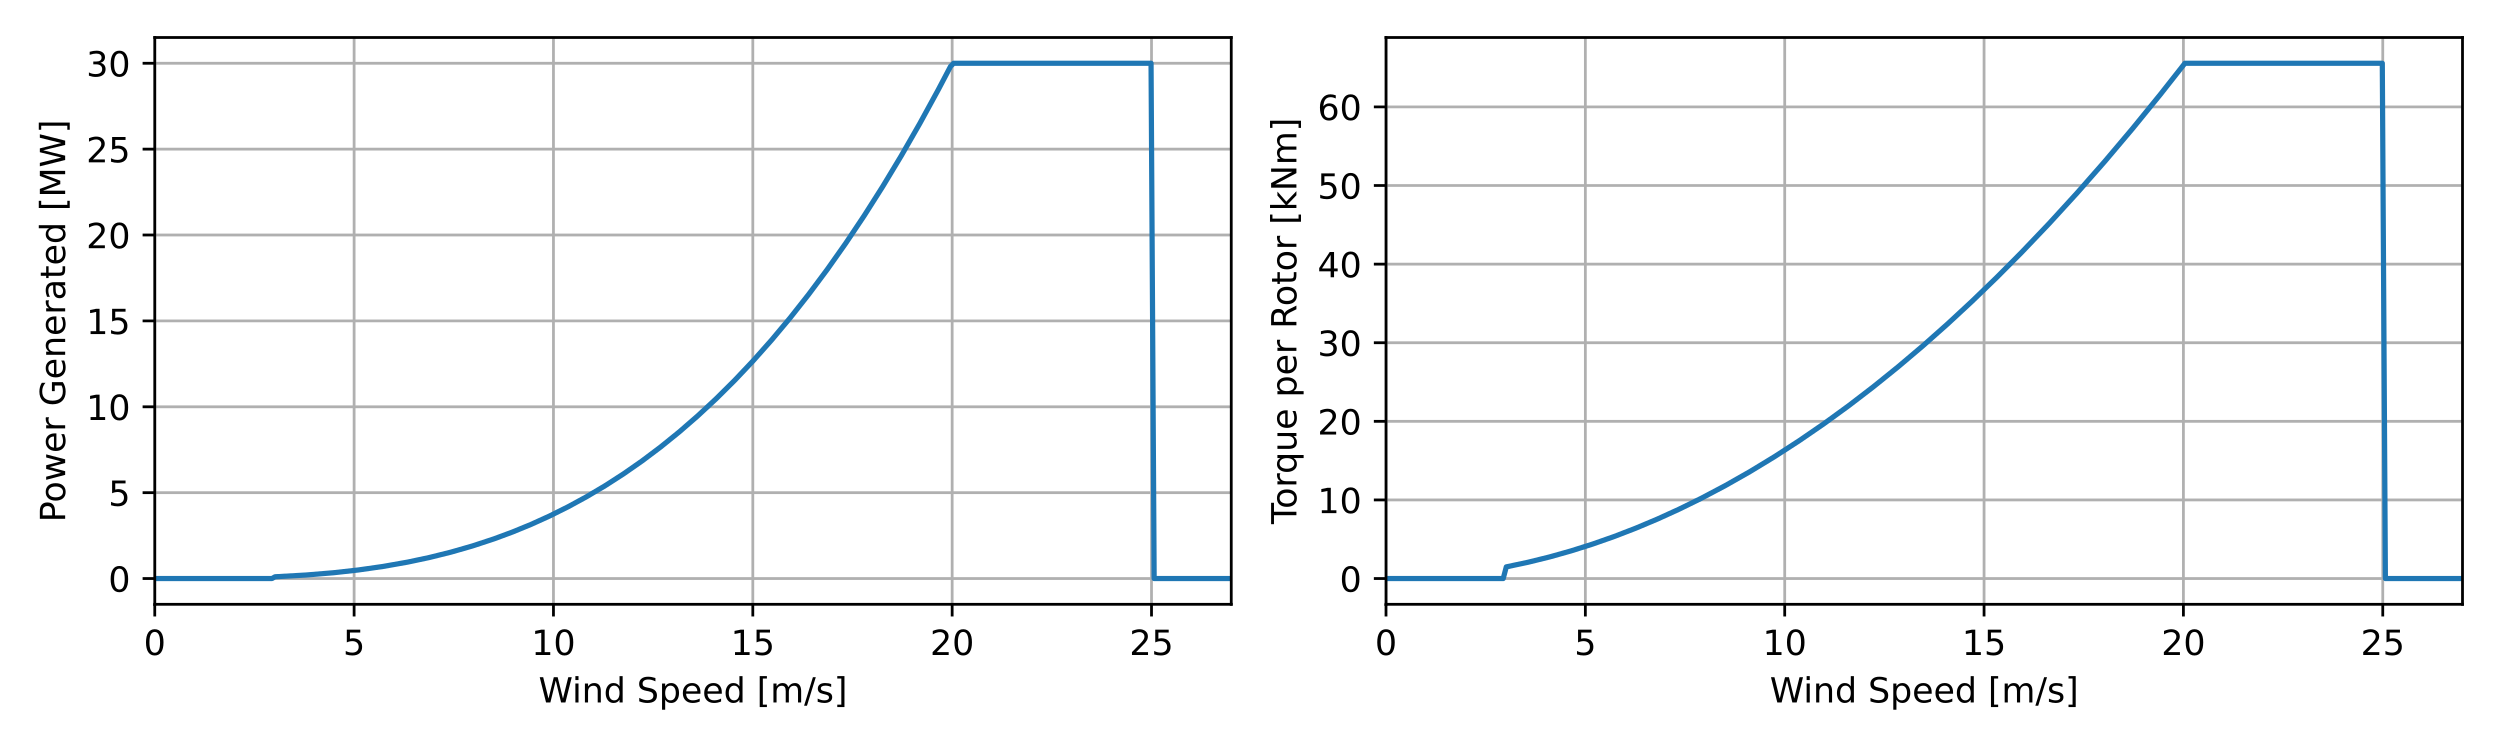
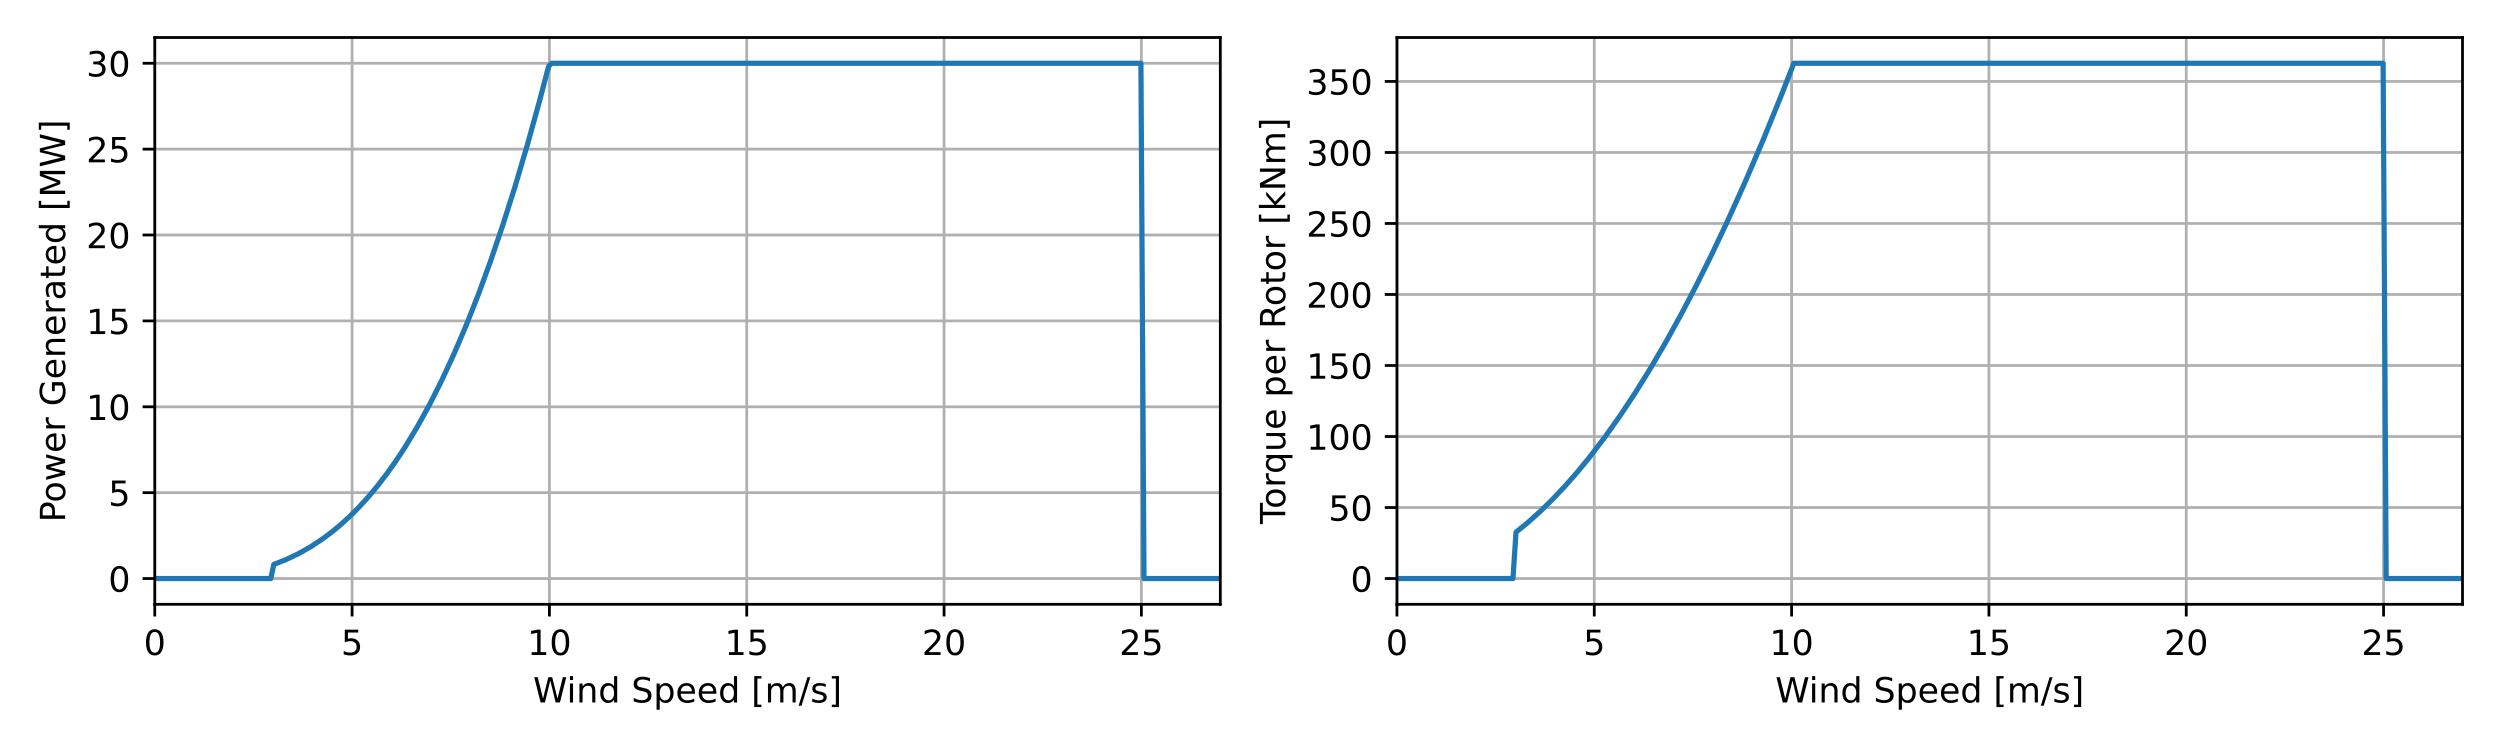
<svg xmlns="http://www.w3.org/2000/svg" xmlns:xlink="http://www.w3.org/1999/xlink" width="720pt" height="216pt" viewBox="0 0 720 216" version="1.1">
  <defs>
    <style type="text/css">*{stroke-linejoin: round; stroke-linecap: butt}</style>
  </defs>
  <g id="figure_1">
    <g id="patch_1">
      <path d="M 0 216  L 720 216  L 720 0  L 0 0  z " style="fill: #ffffff" />
    </g>
    <g id="axes_1">
      <g id="patch_2">
-         <path d="M 44.57 174.04  L 354.6 174.04  L 354.6 10.8  L 44.57 10.8  z " style="fill: #ffffff" />
+         <path d="M 44.57 174.04  L 351.45 174.04  L 351.45 10.8  L 44.57 10.8  z " style="fill: #ffffff" />
      </g>
      <g id="matplotlib.axis_1">
        <g id="xtick_1">
          <g id="line2d_1">
-             <path d="M 44.57 174.04  L 44.57 10.8  " clip-path="url(#p5d4f637025)" style="fill: none; stroke: #b0b0b0; stroke-width: 0.8; stroke-linecap: square" />
+             <path d="M 44.57 174.04  L 44.57 10.8  " clip-path="url(#p7e9d4a5ec0)" style="fill: none; stroke: #b0b0b0; stroke-width: 0.8; stroke-linecap: square" />
          </g>
          <g id="line2d_2">
            <defs>
-               <path id="m59c75c2ded" d="M 0 0  L 0 3.5  " style="stroke: #000000; stroke-width: 0.8" />
+               <path id="mde68c620f8" d="M 0 0  L 0 3.5  " style="stroke: #000000; stroke-width: 0.8" />
            </defs>
            <g>
-               <use xlink:href="#m59c75c2ded" x="44.57" y="174.04" style="stroke: #000000; stroke-width: 0.8" />
+               <use xlink:href="#mde68c620f8" x="44.57" y="174.04" style="stroke: #000000; stroke-width: 0.8" />
            </g>
          </g>
          <g id="text_1">
            <g transform="translate(41.38875 188.6384) scale(0.1 -0.1)">
              <defs>
                <path id="DejaVuSans-30" d="M 2034 4250  Q 1547 4250 1301 3770  Q 1056 3291 1056 2328  Q 1056 1369 1301 889  Q 1547 409 2034 409  Q 2525 409 2770 889  Q 3016 1369 3016 2328  Q 3016 3291 2770 3770  Q 2525 4250 2034 4250  z M 2034 4750  Q 2819 4750 3233 4129  Q 3647 3509 3647 2328  Q 3647 1150 3233 529  Q 2819 -91 2034 -91  Q 1250 -91 836 529  Q 422 1150 422 2328  Q 422 3509 836 4129  Q 1250 4750 2034 4750  z " transform="scale(0.015625)" />
              </defs>
              <use xlink:href="#DejaVuSans-30" />
            </g>
          </g>
        </g>
        <g id="xtick_2">
          <g id="line2d_3">
-             <path d="M 101.983 174.04  L 101.983 10.8  " clip-path="url(#p5d4f637025)" style="fill: none; stroke: #b0b0b0; stroke-width: 0.8; stroke-linecap: square" />
+             <path d="M 101.4 174.04  L 101.4 10.8  " clip-path="url(#p7e9d4a5ec0)" style="fill: none; stroke: #b0b0b0; stroke-width: 0.8; stroke-linecap: square" />
          </g>
          <g id="line2d_4">
            <g>
-               <use xlink:href="#m59c75c2ded" x="101.983" y="174.04" style="stroke: #000000; stroke-width: 0.8" />
+               <use xlink:href="#mde68c620f8" x="101.4" y="174.04" style="stroke: #000000; stroke-width: 0.8" />
            </g>
          </g>
          <g id="text_2">
-             <g transform="translate(98.80171 188.6384) scale(0.1 -0.1)">
+             <g transform="translate(98.21838 188.6384) scale(0.1 -0.1)">
              <defs>
                <path id="DejaVuSans-35" d="M 691 4666  L 3169 4666  L 3169 4134  L 1269 4134  L 1269 2991  Q 1406 3038 1543 3061  Q 1681 3084 1819 3084  Q 2600 3084 3056 2656  Q 3513 2228 3513 1497  Q 3513 744 3044 326  Q 2575 -91 1722 -91  Q 1428 -91 1123 -41  Q 819 9 494 109  L 494 744  Q 775 591 1075 516  Q 1375 441 1709 441  Q 2250 441 2565 725  Q 2881 1009 2881 1497  Q 2881 1984 2565 2268  Q 2250 2553 1709 2553  Q 1456 2553 1204 2497  Q 953 2441 691 2322  L 691 4666  z " transform="scale(0.015625)" />
              </defs>
              <use xlink:href="#DejaVuSans-35" />
            </g>
          </g>
        </g>
        <g id="xtick_3">
          <g id="line2d_5">
-             <path d="M 159.396 174.04  L 159.396 10.8  " clip-path="url(#p5d4f637025)" style="fill: none; stroke: #b0b0b0; stroke-width: 0.8; stroke-linecap: square" />
+             <path d="M 158.229 174.04  L 158.229 10.8  " clip-path="url(#p7e9d4a5ec0)" style="fill: none; stroke: #b0b0b0; stroke-width: 0.8; stroke-linecap: square" />
          </g>
          <g id="line2d_6">
            <g>
-               <use xlink:href="#m59c75c2ded" x="159.396" y="174.04" style="stroke: #000000; stroke-width: 0.8" />
+               <use xlink:href="#mde68c620f8" x="158.229" y="174.04" style="stroke: #000000; stroke-width: 0.8" />
            </g>
          </g>
          <g id="text_3">
-             <g transform="translate(153.0334 188.6384) scale(0.1 -0.1)">
+             <g transform="translate(151.8668 188.6384) scale(0.1 -0.1)">
              <defs>
                <path id="DejaVuSans-31" d="M 794 531  L 1825 531  L 1825 4091  L 703 3866  L 703 4441  L 1819 4666  L 2450 4666  L 2450 531  L 3481 531  L 3481 0  L 794 0  L 794 531  z " transform="scale(0.015625)" />
              </defs>
              <use xlink:href="#DejaVuSans-31" />
              <use xlink:href="#DejaVuSans-30" x="63.623" />
            </g>
          </g>
        </g>
        <g id="xtick_4">
          <g id="line2d_7">
-             <path d="M 216.809 174.04  L 216.809 10.8  " clip-path="url(#p5d4f637025)" style="fill: none; stroke: #b0b0b0; stroke-width: 0.8; stroke-linecap: square" />
+             <path d="M 215.059 174.04  L 215.059 10.8  " clip-path="url(#p7e9d4a5ec0)" style="fill: none; stroke: #b0b0b0; stroke-width: 0.8; stroke-linecap: square" />
          </g>
          <g id="line2d_8">
            <g>
-               <use xlink:href="#m59c75c2ded" x="216.809" y="174.04" style="stroke: #000000; stroke-width: 0.8" />
+               <use xlink:href="#mde68c620f8" x="215.059" y="174.04" style="stroke: #000000; stroke-width: 0.8" />
            </g>
          </g>
          <g id="text_4">
-             <g transform="translate(210.4464 188.6384) scale(0.1 -0.1)">
+             <g transform="translate(208.6964 188.6384) scale(0.1 -0.1)">
              <use xlink:href="#DejaVuSans-31" />
              <use xlink:href="#DejaVuSans-35" x="63.623" />
            </g>
          </g>
        </g>
        <g id="xtick_5">
          <g id="line2d_9">
-             <path d="M 274.222 174.04  L 274.222 10.8  " clip-path="url(#p5d4f637025)" style="fill: none; stroke: #b0b0b0; stroke-width: 0.8; stroke-linecap: square" />
+             <path d="M 271.889 174.04  L 271.889 10.8  " clip-path="url(#p7e9d4a5ec0)" style="fill: none; stroke: #b0b0b0; stroke-width: 0.8; stroke-linecap: square" />
          </g>
          <g id="line2d_10">
            <g>
-               <use xlink:href="#m59c75c2ded" x="274.222" y="174.04" style="stroke: #000000; stroke-width: 0.8" />
+               <use xlink:href="#mde68c620f8" x="271.889" y="174.04" style="stroke: #000000; stroke-width: 0.8" />
            </g>
          </g>
          <g id="text_5">
-             <g transform="translate(267.8594 188.6384) scale(0.1 -0.1)">
+             <g transform="translate(265.526 188.6384) scale(0.1 -0.1)">
              <defs>
                <path id="DejaVuSans-32" d="M 1228 531  L 3431 531  L 3431 0  L 469 0  L 469 531  Q 828 903 1448 1529  Q 2069 2156 2228 2338  Q 2531 2678 2651 2914  Q 2772 3150 2772 3378  Q 2772 3750 2511 3984  Q 2250 4219 1831 4219  Q 1534 4219 1204 4116  Q 875 4013 500 3803  L 500 4441  Q 881 4594 1212 4672  Q 1544 4750 1819 4750  Q 2544 4750 2975 4387  Q 3406 4025 3406 3419  Q 3406 3131 3298 2873  Q 3191 2616 2906 2266  Q 2828 2175 2409 1742  Q 1991 1309 1228 531  z " transform="scale(0.015625)" />
              </defs>
              <use xlink:href="#DejaVuSans-32" />
              <use xlink:href="#DejaVuSans-30" x="63.623" />
            </g>
          </g>
        </g>
        <g id="xtick_6">
          <g id="line2d_11">
-             <path d="M 331.635 174.04  L 331.635 10.8  " clip-path="url(#p5d4f637025)" style="fill: none; stroke: #b0b0b0; stroke-width: 0.8; stroke-linecap: square" />
+             <path d="M 328.718 174.04  L 328.718 10.8  " clip-path="url(#p7e9d4a5ec0)" style="fill: none; stroke: #b0b0b0; stroke-width: 0.8; stroke-linecap: square" />
          </g>
          <g id="line2d_12">
            <g>
-               <use xlink:href="#m59c75c2ded" x="331.635" y="174.04" style="stroke: #000000; stroke-width: 0.8" />
+               <use xlink:href="#mde68c620f8" x="328.718" y="174.04" style="stroke: #000000; stroke-width: 0.8" />
            </g>
          </g>
          <g id="text_6">
-             <g transform="translate(325.2723 188.6384) scale(0.1 -0.1)">
+             <g transform="translate(322.3556 188.6384) scale(0.1 -0.1)">
              <use xlink:href="#DejaVuSans-32" />
              <use xlink:href="#DejaVuSans-35" x="63.623" />
            </g>
          </g>
        </g>
        <g id="text_7">
-           <g transform="translate(155.1069 202.3166) scale(0.1 -0.1)">
+           <g transform="translate(153.5319 202.3166) scale(0.1 -0.1)">
            <defs>
              <path id="DejaVuSans-57" d="M 213 4666  L 850 4666  L 1831 722  L 2809 4666  L 3519 4666  L 4500 722  L 5478 4666  L 6119 4666  L 4947 0  L 4153 0  L 3169 4050  L 2175 0  L 1381 0  L 213 4666  z " transform="scale(0.015625)" />
              <path id="DejaVuSans-69" d="M 603 3500  L 1178 3500  L 1178 0  L 603 0  L 603 3500  z M 603 4863  L 1178 4863  L 1178 4134  L 603 4134  L 603 4863  z " transform="scale(0.015625)" />
              <path id="DejaVuSans-6e" d="M 3513 2113  L 3513 0  L 2938 0  L 2938 2094  Q 2938 2591 2744 2837  Q 2550 3084 2163 3084  Q 1697 3084 1428 2787  Q 1159 2491 1159 1978  L 1159 0  L 581 0  L 581 3500  L 1159 3500  L 1159 2956  Q 1366 3272 1645 3428  Q 1925 3584 2291 3584  Q 2894 3584 3203 3211  Q 3513 2838 3513 2113  z " transform="scale(0.015625)" />
              <path id="DejaVuSans-64" d="M 2906 2969  L 2906 4863  L 3481 4863  L 3481 0  L 2906 0  L 2906 525  Q 2725 213 2448 61  Q 2172 -91 1784 -91  Q 1150 -91 751 415  Q 353 922 353 1747  Q 353 2572 751 3078  Q 1150 3584 1784 3584  Q 2172 3584 2448 3432  Q 2725 3281 2906 2969  z M 947 1747  Q 947 1113 1208 752  Q 1469 391 1925 391  Q 2381 391 2643 752  Q 2906 1113 2906 1747  Q 2906 2381 2643 2742  Q 2381 3103 1925 3103  Q 1469 3103 1208 2742  Q 947 2381 947 1747  z " transform="scale(0.015625)" />
              <path id="DejaVuSans-20" transform="scale(0.015625)" />
              <path id="DejaVuSans-53" d="M 3425 4513  L 3425 3897  Q 3066 4069 2747 4153  Q 2428 4238 2131 4238  Q 1616 4238 1336 4038  Q 1056 3838 1056 3469  Q 1056 3159 1242 3001  Q 1428 2844 1947 2747  L 2328 2669  Q 3034 2534 3370 2195  Q 3706 1856 3706 1288  Q 3706 609 3251 259  Q 2797 -91 1919 -91  Q 1588 -91 1214 -16  Q 841 59 441 206  L 441 856  Q 825 641 1194 531  Q 1563 422 1919 422  Q 2459 422 2753 634  Q 3047 847 3047 1241  Q 3047 1584 2836 1778  Q 2625 1972 2144 2069  L 1759 2144  Q 1053 2284 737 2584  Q 422 2884 422 3419  Q 422 4038 858 4394  Q 1294 4750 2059 4750  Q 2388 4750 2728 4690  Q 3069 4631 3425 4513  z " transform="scale(0.015625)" />
              <path id="DejaVuSans-70" d="M 1159 525  L 1159 -1331  L 581 -1331  L 581 3500  L 1159 3500  L 1159 2969  Q 1341 3281 1617 3432  Q 1894 3584 2278 3584  Q 2916 3584 3314 3078  Q 3713 2572 3713 1747  Q 3713 922 3314 415  Q 2916 -91 2278 -91  Q 1894 -91 1617 61  Q 1341 213 1159 525  z M 3116 1747  Q 3116 2381 2855 2742  Q 2594 3103 2138 3103  Q 1681 3103 1420 2742  Q 1159 2381 1159 1747  Q 1159 1113 1420 752  Q 1681 391 2138 391  Q 2594 391 2855 752  Q 3116 1113 3116 1747  z " transform="scale(0.015625)" />
              <path id="DejaVuSans-65" d="M 3597 1894  L 3597 1613  L 953 1613  Q 991 1019 1311 708  Q 1631 397 2203 397  Q 2534 397 2845 478  Q 3156 559 3463 722  L 3463 178  Q 3153 47 2828 -22  Q 2503 -91 2169 -91  Q 1331 -91 842 396  Q 353 884 353 1716  Q 353 2575 817 3079  Q 1281 3584 2069 3584  Q 2775 3584 3186 3129  Q 3597 2675 3597 1894  z M 3022 2063  Q 3016 2534 2758 2815  Q 2500 3097 2075 3097  Q 1594 3097 1305 2825  Q 1016 2553 972 2059  L 3022 2063  z " transform="scale(0.015625)" />
              <path id="DejaVuSans-5b" d="M 550 4863  L 1875 4863  L 1875 4416  L 1125 4416  L 1125 -397  L 1875 -397  L 1875 -844  L 550 -844  L 550 4863  z " transform="scale(0.015625)" />
              <path id="DejaVuSans-6d" d="M 3328 2828  Q 3544 3216 3844 3400  Q 4144 3584 4550 3584  Q 5097 3584 5394 3201  Q 5691 2819 5691 2113  L 5691 0  L 5113 0  L 5113 2094  Q 5113 2597 4934 2840  Q 4756 3084 4391 3084  Q 3944 3084 3684 2787  Q 3425 2491 3425 1978  L 3425 0  L 2847 0  L 2847 2094  Q 2847 2600 2669 2842  Q 2491 3084 2119 3084  Q 1678 3084 1418 2786  Q 1159 2488 1159 1978  L 1159 0  L 581 0  L 581 3500  L 1159 3500  L 1159 2956  Q 1356 3278 1631 3431  Q 1906 3584 2284 3584  Q 2666 3584 2933 3390  Q 3200 3197 3328 2828  z " transform="scale(0.015625)" />
              <path id="DejaVuSans-2f" d="M 1625 4666  L 2156 4666  L 531 -594  L 0 -594  L 1625 4666  z " transform="scale(0.015625)" />
              <path id="DejaVuSans-73" d="M 2834 3397  L 2834 2853  Q 2591 2978 2328 3040  Q 2066 3103 1784 3103  Q 1356 3103 1142 2972  Q 928 2841 928 2578  Q 928 2378 1081 2264  Q 1234 2150 1697 2047  L 1894 2003  Q 2506 1872 2764 1633  Q 3022 1394 3022 966  Q 3022 478 2636 193  Q 2250 -91 1575 -91  Q 1294 -91 989 -36  Q 684 19 347 128  L 347 722  Q 666 556 975 473  Q 1284 391 1588 391  Q 1994 391 2212 530  Q 2431 669 2431 922  Q 2431 1156 2273 1281  Q 2116 1406 1581 1522  L 1381 1569  Q 847 1681 609 1914  Q 372 2147 372 2553  Q 372 3047 722 3315  Q 1072 3584 1716 3584  Q 2034 3584 2315 3537  Q 2597 3491 2834 3397  z " transform="scale(0.015625)" />
              <path id="DejaVuSans-5d" d="M 1947 4863  L 1947 -844  L 622 -844  L 622 -397  L 1369 -397  L 1369 4416  L 622 4416  L 622 4863  L 1947 4863  z " transform="scale(0.015625)" />
            </defs>
            <use xlink:href="#DejaVuSans-57" />
            <use xlink:href="#DejaVuSans-69" x="96.627" />
            <use xlink:href="#DejaVuSans-6e" x="124.41" />
            <use xlink:href="#DejaVuSans-64" x="187.789" />
            <use xlink:href="#DejaVuSans-20" x="251.266" />
            <use xlink:href="#DejaVuSans-53" x="283.053" />
            <use xlink:href="#DejaVuSans-70" x="346.529" />
            <use xlink:href="#DejaVuSans-65" x="410.006" />
            <use xlink:href="#DejaVuSans-65" x="471.529" />
            <use xlink:href="#DejaVuSans-64" x="533.053" />
            <use xlink:href="#DejaVuSans-20" x="596.529" />
            <use xlink:href="#DejaVuSans-5b" x="628.316" />
            <use xlink:href="#DejaVuSans-6d" x="667.33" />
            <use xlink:href="#DejaVuSans-2f" x="764.742" />
            <use xlink:href="#DejaVuSans-73" x="798.434" />
            <use xlink:href="#DejaVuSans-5d" x="850.533" />
          </g>
        </g>
      </g>
      <g id="matplotlib.axis_2">
        <g id="ytick_1">
          <g id="line2d_13">
-             <path d="M 44.57 166.62  L 354.6 166.62  " clip-path="url(#p5d4f637025)" style="fill: none; stroke: #b0b0b0; stroke-width: 0.8; stroke-linecap: square" />
+             <path d="M 44.57 166.62  L 351.45 166.62  " clip-path="url(#p7e9d4a5ec0)" style="fill: none; stroke: #b0b0b0; stroke-width: 0.8; stroke-linecap: square" />
          </g>
          <g id="line2d_14">
            <defs>
-               <path id="mf62d786da2" d="M 0 0  L -3.5 0  " style="stroke: #000000; stroke-width: 0.8" />
+               <path id="mf12a894c81" d="M 0 0  L -3.5 0  " style="stroke: #000000; stroke-width: 0.8" />
            </defs>
            <g>
-               <use xlink:href="#mf62d786da2" x="44.57" y="166.62" style="stroke: #000000; stroke-width: 0.8" />
+               <use xlink:href="#mf12a894c81" x="44.57" y="166.62" style="stroke: #000000; stroke-width: 0.8" />
            </g>
          </g>
          <g id="text_8">
            <g transform="translate(31.2075 170.4192) scale(0.1 -0.1)">
              <use xlink:href="#DejaVuSans-30" />
            </g>
          </g>
        </g>
        <g id="ytick_2">
          <g id="line2d_15">
-             <path d="M 44.57 141.887  L 354.6 141.887  " clip-path="url(#p5d4f637025)" style="fill: none; stroke: #b0b0b0; stroke-width: 0.8; stroke-linecap: square" />
+             <path d="M 44.57 141.887  L 351.45 141.887  " clip-path="url(#p7e9d4a5ec0)" style="fill: none; stroke: #b0b0b0; stroke-width: 0.8; stroke-linecap: square" />
          </g>
          <g id="line2d_16">
            <g>
-               <use xlink:href="#mf62d786da2" x="44.57" y="141.887" style="stroke: #000000; stroke-width: 0.8" />
+               <use xlink:href="#mf12a894c81" x="44.57" y="141.887" style="stroke: #000000; stroke-width: 0.8" />
            </g>
          </g>
          <g id="text_9">
            <g transform="translate(31.2075 145.6859) scale(0.1 -0.1)">
              <use xlink:href="#DejaVuSans-35" />
            </g>
          </g>
        </g>
        <g id="ytick_3">
          <g id="line2d_17">
-             <path d="M 44.57 117.153  L 354.6 117.153  " clip-path="url(#p5d4f637025)" style="fill: none; stroke: #b0b0b0; stroke-width: 0.8; stroke-linecap: square" />
+             <path d="M 44.57 117.153  L 351.45 117.153  " clip-path="url(#p7e9d4a5ec0)" style="fill: none; stroke: #b0b0b0; stroke-width: 0.8; stroke-linecap: square" />
          </g>
          <g id="line2d_18">
            <g>
-               <use xlink:href="#mf62d786da2" x="44.57" y="117.153" style="stroke: #000000; stroke-width: 0.8" />
+               <use xlink:href="#mf12a894c81" x="44.57" y="117.153" style="stroke: #000000; stroke-width: 0.8" />
            </g>
          </g>
          <g id="text_10">
            <g transform="translate(24.845 120.9526) scale(0.1 -0.1)">
              <use xlink:href="#DejaVuSans-31" />
              <use xlink:href="#DejaVuSans-30" x="63.623" />
            </g>
          </g>
        </g>
        <g id="ytick_4">
          <g id="line2d_19">
-             <path d="M 44.57 92.42  L 354.6 92.42  " clip-path="url(#p5d4f637025)" style="fill: none; stroke: #b0b0b0; stroke-width: 0.8; stroke-linecap: square" />
+             <path d="M 44.57 92.42  L 351.45 92.42  " clip-path="url(#p7e9d4a5ec0)" style="fill: none; stroke: #b0b0b0; stroke-width: 0.8; stroke-linecap: square" />
          </g>
          <g id="line2d_20">
            <g>
-               <use xlink:href="#mf62d786da2" x="44.57" y="92.42" style="stroke: #000000; stroke-width: 0.8" />
+               <use xlink:href="#mf12a894c81" x="44.57" y="92.42" style="stroke: #000000; stroke-width: 0.8" />
            </g>
          </g>
          <g id="text_11">
            <g transform="translate(24.845 96.21922) scale(0.1 -0.1)">
              <use xlink:href="#DejaVuSans-31" />
              <use xlink:href="#DejaVuSans-35" x="63.623" />
            </g>
          </g>
        </g>
        <g id="ytick_5">
          <g id="line2d_21">
-             <path d="M 44.57 67.687  L 354.6 67.687  " clip-path="url(#p5d4f637025)" style="fill: none; stroke: #b0b0b0; stroke-width: 0.8; stroke-linecap: square" />
+             <path d="M 44.57 67.687  L 351.45 67.687  " clip-path="url(#p7e9d4a5ec0)" style="fill: none; stroke: #b0b0b0; stroke-width: 0.8; stroke-linecap: square" />
          </g>
          <g id="line2d_22">
            <g>
-               <use xlink:href="#mf62d786da2" x="44.57" y="67.687" style="stroke: #000000; stroke-width: 0.8" />
+               <use xlink:href="#mf12a894c81" x="44.57" y="67.687" style="stroke: #000000; stroke-width: 0.8" />
            </g>
          </g>
          <g id="text_12">
            <g transform="translate(24.845 71.48588) scale(0.1 -0.1)">
              <use xlink:href="#DejaVuSans-32" />
              <use xlink:href="#DejaVuSans-30" x="63.623" />
            </g>
          </g>
        </g>
        <g id="ytick_6">
          <g id="line2d_23">
-             <path d="M 44.57 42.953  L 354.6 42.953  " clip-path="url(#p5d4f637025)" style="fill: none; stroke: #b0b0b0; stroke-width: 0.8; stroke-linecap: square" />
+             <path d="M 44.57 42.953  L 351.45 42.953  " clip-path="url(#p7e9d4a5ec0)" style="fill: none; stroke: #b0b0b0; stroke-width: 0.8; stroke-linecap: square" />
          </g>
          <g id="line2d_24">
            <g>
-               <use xlink:href="#mf62d786da2" x="44.57" y="42.953" style="stroke: #000000; stroke-width: 0.8" />
+               <use xlink:href="#mf12a894c81" x="44.57" y="42.953" style="stroke: #000000; stroke-width: 0.8" />
            </g>
          </g>
          <g id="text_13">
            <g transform="translate(24.845 46.75255) scale(0.1 -0.1)">
              <use xlink:href="#DejaVuSans-32" />
              <use xlink:href="#DejaVuSans-35" x="63.623" />
            </g>
          </g>
        </g>
        <g id="ytick_7">
          <g id="line2d_25">
-             <path d="M 44.57 18.22  L 354.6 18.22  " clip-path="url(#p5d4f637025)" style="fill: none; stroke: #b0b0b0; stroke-width: 0.8; stroke-linecap: square" />
+             <path d="M 44.57 18.22  L 351.45 18.22  " clip-path="url(#p7e9d4a5ec0)" style="fill: none; stroke: #b0b0b0; stroke-width: 0.8; stroke-linecap: square" />
          </g>
          <g id="line2d_26">
            <g>
-               <use xlink:href="#mf62d786da2" x="44.57" y="18.22" style="stroke: #000000; stroke-width: 0.8" />
+               <use xlink:href="#mf12a894c81" x="44.57" y="18.22" style="stroke: #000000; stroke-width: 0.8" />
            </g>
          </g>
          <g id="text_14">
            <g transform="translate(24.845 22.01922) scale(0.1 -0.1)">
              <defs>
                <path id="DejaVuSans-33" d="M 2597 2516  Q 3050 2419 3304 2112  Q 3559 1806 3559 1356  Q 3559 666 3084 287  Q 2609 -91 1734 -91  Q 1441 -91 1130 -33  Q 819 25 488 141  L 488 750  Q 750 597 1062 519  Q 1375 441 1716 441  Q 2309 441 2620 675  Q 2931 909 2931 1356  Q 2931 1769 2642 2001  Q 2353 2234 1838 2234  L 1294 2234  L 1294 2753  L 1863 2753  Q 2328 2753 2575 2939  Q 2822 3125 2822 3475  Q 2822 3834 2567 4026  Q 2313 4219 1838 4219  Q 1578 4219 1281 4162  Q 984 4106 628 3988  L 628 4550  Q 988 4650 1302 4700  Q 1616 4750 1894 4750  Q 2613 4750 3031 4423  Q 3450 4097 3450 3541  Q 3450 3153 3228 2886  Q 3006 2619 2597 2516  z " transform="scale(0.015625)" />
              </defs>
              <use xlink:href="#DejaVuSans-33" />
              <use xlink:href="#DejaVuSans-30" x="63.623" />
            </g>
          </g>
        </g>
        <g id="text_15">
          <g transform="translate(18.76531 150.3981) rotate(-90) scale(0.1 -0.1)">
            <defs>
              <path id="DejaVuSans-50" d="M 1259 4147  L 1259 2394  L 2053 2394  Q 2494 2394 2734 2622  Q 2975 2850 2975 3272  Q 2975 3691 2734 3919  Q 2494 4147 2053 4147  L 1259 4147  z M 628 4666  L 2053 4666  Q 2838 4666 3239 4311  Q 3641 3956 3641 3272  Q 3641 2581 3239 2228  Q 2838 1875 2053 1875  L 1259 1875  L 1259 0  L 628 0  L 628 4666  z " transform="scale(0.015625)" />
              <path id="DejaVuSans-6f" d="M 1959 3097  Q 1497 3097 1228 2736  Q 959 2375 959 1747  Q 959 1119 1226 758  Q 1494 397 1959 397  Q 2419 397 2687 759  Q 2956 1122 2956 1747  Q 2956 2369 2687 2733  Q 2419 3097 1959 3097  z M 1959 3584  Q 2709 3584 3137 3096  Q 3566 2609 3566 1747  Q 3566 888 3137 398  Q 2709 -91 1959 -91  Q 1206 -91 779 398  Q 353 888 353 1747  Q 353 2609 779 3096  Q 1206 3584 1959 3584  z " transform="scale(0.015625)" />
              <path id="DejaVuSans-77" d="M 269 3500  L 844 3500  L 1563 769  L 2278 3500  L 2956 3500  L 3675 769  L 4391 3500  L 4966 3500  L 4050 0  L 3372 0  L 2619 2869  L 1863 0  L 1184 0  L 269 3500  z " transform="scale(0.015625)" />
              <path id="DejaVuSans-72" d="M 2631 2963  Q 2534 3019 2420 3045  Q 2306 3072 2169 3072  Q 1681 3072 1420 2755  Q 1159 2438 1159 1844  L 1159 0  L 581 0  L 581 3500  L 1159 3500  L 1159 2956  Q 1341 3275 1631 3429  Q 1922 3584 2338 3584  Q 2397 3584 2469 3576  Q 2541 3569 2628 3553  L 2631 2963  z " transform="scale(0.015625)" />
              <path id="DejaVuSans-47" d="M 3809 666  L 3809 1919  L 2778 1919  L 2778 2438  L 4434 2438  L 4434 434  Q 4069 175 3628 42  Q 3188 -91 2688 -91  Q 1594 -91 976 548  Q 359 1188 359 2328  Q 359 3472 976 4111  Q 1594 4750 2688 4750  Q 3144 4750 3555 4637  Q 3966 4525 4313 4306  L 4313 3634  Q 3963 3931 3569 4081  Q 3175 4231 2741 4231  Q 1884 4231 1454 3753  Q 1025 3275 1025 2328  Q 1025 1384 1454 906  Q 1884 428 2741 428  Q 3075 428 3337 486  Q 3600 544 3809 666  z " transform="scale(0.015625)" />
              <path id="DejaVuSans-61" d="M 2194 1759  Q 1497 1759 1228 1600  Q 959 1441 959 1056  Q 959 750 1161 570  Q 1363 391 1709 391  Q 2188 391 2477 730  Q 2766 1069 2766 1631  L 2766 1759  L 2194 1759  z M 3341 1997  L 3341 0  L 2766 0  L 2766 531  Q 2569 213 2275 61  Q 1981 -91 1556 -91  Q 1019 -91 701 211  Q 384 513 384 1019  Q 384 1609 779 1909  Q 1175 2209 1959 2209  L 2766 2209  L 2766 2266  Q 2766 2663 2505 2880  Q 2244 3097 1772 3097  Q 1472 3097 1187 3025  Q 903 2953 641 2809  L 641 3341  Q 956 3463 1253 3523  Q 1550 3584 1831 3584  Q 2591 3584 2966 3190  Q 3341 2797 3341 1997  z " transform="scale(0.015625)" />
              <path id="DejaVuSans-74" d="M 1172 4494  L 1172 3500  L 2356 3500  L 2356 3053  L 1172 3053  L 1172 1153  Q 1172 725 1289 603  Q 1406 481 1766 481  L 2356 481  L 2356 0  L 1766 0  Q 1100 0 847 248  Q 594 497 594 1153  L 594 3053  L 172 3053  L 172 3500  L 594 3500  L 594 4494  L 1172 4494  z " transform="scale(0.015625)" />
              <path id="DejaVuSans-4d" d="M 628 4666  L 1569 4666  L 2759 1491  L 3956 4666  L 4897 4666  L 4897 0  L 4281 0  L 4281 4097  L 3078 897  L 2444 897  L 1241 4097  L 1241 0  L 628 0  L 628 4666  z " transform="scale(0.015625)" />
            </defs>
            <use xlink:href="#DejaVuSans-50" />
            <use xlink:href="#DejaVuSans-6f" x="56.678" />
            <use xlink:href="#DejaVuSans-77" x="117.859" />
            <use xlink:href="#DejaVuSans-65" x="199.646" />
            <use xlink:href="#DejaVuSans-72" x="261.17" />
            <use xlink:href="#DejaVuSans-20" x="302.283" />
            <use xlink:href="#DejaVuSans-47" x="334.07" />
            <use xlink:href="#DejaVuSans-65" x="411.561" />
            <use xlink:href="#DejaVuSans-6e" x="473.084" />
            <use xlink:href="#DejaVuSans-65" x="536.463" />
            <use xlink:href="#DejaVuSans-72" x="597.986" />
            <use xlink:href="#DejaVuSans-61" x="639.1" />
            <use xlink:href="#DejaVuSans-74" x="700.379" />
            <use xlink:href="#DejaVuSans-65" x="739.588" />
            <use xlink:href="#DejaVuSans-64" x="801.111" />
            <use xlink:href="#DejaVuSans-20" x="864.588" />
            <use xlink:href="#DejaVuSans-5b" x="896.375" />
            <use xlink:href="#DejaVuSans-4d" x="935.389" />
            <use xlink:href="#DejaVuSans-57" x="1021.668" />
            <use xlink:href="#DejaVuSans-5d" x="1120.545" />
          </g>
        </g>
      </g>
      <g id="line2d_27">
-         <path d="M 44.57 166.62  L 78.327 166.62  L 79.215 166.11  L 88.099 165.609  L 96.094 164.944  L 103.2 164.151  L 110.307 163.139  L 117.414 161.884  L 123.632 160.565  L 129.85 159.021  L 136.069 157.234  L 142.287 155.188  L 147.617 153.213  L 152.947 151.023  L 158.277 148.607  L 163.607 145.953  L 168.937 143.051  L 174.267 139.889  L 179.597 136.456  L 184.927 132.741  L 190.257 128.733  L 195.587 124.421  L 200.918 119.793  L 206.248 114.839  L 211.578 109.547  L 216.908 103.906  L 222.238 97.905  L 227.568 91.534  L 232.898 84.78  L 238.228 77.633  L 243.558 70.081  L 248.888 62.114  L 254.218 53.72  L 259.548 44.888  L 264.878 35.607  L 270.208 25.866  L 273.761 19.111  L 274.65 18.22  L 331.503 18.22  L 332.392 166.62  L 354.6 166.62  L 354.6 166.62  " clip-path="url(#p5d4f637025)" style="fill: none; stroke: #1f77b4; stroke-width: 1.5; stroke-linecap: square" />
+         <path d="M 44.57 166.62  L 77.984 166.62  L 78.863 162.544  L 82.38 161.157  L 85.898 159.486  L 89.415 157.505  L 92.932 155.188  L 95.57 153.213  L 98.208 151.023  L 100.846 148.607  L 103.484 145.953  L 106.122 143.051  L 108.76 139.889  L 111.398 136.456  L 114.036 132.741  L 116.674 128.733  L 120.191 122.914  L 123.708 116.527  L 127.225 109.547  L 130.743 101.946  L 134.26 93.7  L 137.777 84.78  L 141.294 75.161  L 144.812 64.816  L 148.329 53.72  L 151.846 41.845  L 155.363 29.165  L 158.001 19.111  L 158.881 18.22  L 328.588 18.22  L 329.467 166.62  L 351.45 166.62  L 351.45 166.62  " clip-path="url(#p7e9d4a5ec0)" style="fill: none; stroke: #1f77b4; stroke-width: 1.5; stroke-linecap: square" />
      </g>
      <g id="patch_3">
        <path d="M 44.57 174.04  L 44.57 10.8  " style="fill: none; stroke: #000000; stroke-width: 0.8; stroke-linejoin: miter; stroke-linecap: square" />
      </g>
      <g id="patch_4">
-         <path d="M 354.6 174.04  L 354.6 10.8  " style="fill: none; stroke: #000000; stroke-width: 0.8; stroke-linejoin: miter; stroke-linecap: square" />
+         <path d="M 351.45 174.04  L 351.45 10.8  " style="fill: none; stroke: #000000; stroke-width: 0.8; stroke-linejoin: miter; stroke-linecap: square" />
      </g>
      <g id="patch_5">
-         <path d="M 44.57 174.04  L 354.6 174.04  " style="fill: none; stroke: #000000; stroke-width: 0.8; stroke-linejoin: miter; stroke-linecap: square" />
+         <path d="M 44.57 174.04  L 351.45 174.04  " style="fill: none; stroke: #000000; stroke-width: 0.8; stroke-linejoin: miter; stroke-linecap: square" />
      </g>
      <g id="patch_6">
-         <path d="M 44.57 10.8  L 354.6 10.8  " style="fill: none; stroke: #000000; stroke-width: 0.8; stroke-linejoin: miter; stroke-linecap: square" />
+         <path d="M 44.57 10.8  L 351.45 10.8  " style="fill: none; stroke: #000000; stroke-width: 0.8; stroke-linejoin: miter; stroke-linecap: square" />
      </g>
    </g>
    <g id="axes_2">
      <g id="patch_7">
-         <path d="M 399.17 174.04  L 709.2 174.04  L 709.2 10.8  L 399.17 10.8  z " style="fill: #ffffff" />
+         <path d="M 402.32 174.04  L 709.2 174.04  L 709.2 10.8  L 402.32 10.8  z " style="fill: #ffffff" />
      </g>
      <g id="matplotlib.axis_3">
        <g id="xtick_7">
          <g id="line2d_28">
-             <path d="M 399.17 174.04  L 399.17 10.8  " clip-path="url(#pa7fb6316ff)" style="fill: none; stroke: #b0b0b0; stroke-width: 0.8; stroke-linecap: square" />
+             <path d="M 402.32 174.04  L 402.32 10.8  " clip-path="url(#pc65644ecde)" style="fill: none; stroke: #b0b0b0; stroke-width: 0.8; stroke-linecap: square" />
          </g>
          <g id="line2d_29">
            <g>
-               <use xlink:href="#m59c75c2ded" x="399.17" y="174.04" style="stroke: #000000; stroke-width: 0.8" />
+               <use xlink:href="#mde68c620f8" x="402.32" y="174.04" style="stroke: #000000; stroke-width: 0.8" />
            </g>
          </g>
          <g id="text_16">
-             <g transform="translate(395.9887 188.6384) scale(0.1 -0.1)">
+             <g transform="translate(399.1388 188.6384) scale(0.1 -0.1)">
              <use xlink:href="#DejaVuSans-30" />
            </g>
          </g>
        </g>
        <g id="xtick_8">
          <g id="line2d_30">
-             <path d="M 456.583 174.04  L 456.583 10.8  " clip-path="url(#pa7fb6316ff)" style="fill: none; stroke: #b0b0b0; stroke-width: 0.8; stroke-linecap: square" />
+             <path d="M 459.15 174.04  L 459.15 10.8  " clip-path="url(#pc65644ecde)" style="fill: none; stroke: #b0b0b0; stroke-width: 0.8; stroke-linecap: square" />
          </g>
          <g id="line2d_31">
            <g>
-               <use xlink:href="#m59c75c2ded" x="456.583" y="174.04" style="stroke: #000000; stroke-width: 0.8" />
+               <use xlink:href="#mde68c620f8" x="459.15" y="174.04" style="stroke: #000000; stroke-width: 0.8" />
            </g>
          </g>
          <g id="text_17">
-             <g transform="translate(453.4017 188.6384) scale(0.1 -0.1)">
+             <g transform="translate(455.9684 188.6384) scale(0.1 -0.1)">
              <use xlink:href="#DejaVuSans-35" />
            </g>
          </g>
        </g>
        <g id="xtick_9">
          <g id="line2d_32">
-             <path d="M 513.996 174.04  L 513.996 10.8  " clip-path="url(#pa7fb6316ff)" style="fill: none; stroke: #b0b0b0; stroke-width: 0.8; stroke-linecap: square" />
+             <path d="M 515.979 174.04  L 515.979 10.8  " clip-path="url(#pc65644ecde)" style="fill: none; stroke: #b0b0b0; stroke-width: 0.8; stroke-linecap: square" />
          </g>
          <g id="line2d_33">
            <g>
-               <use xlink:href="#m59c75c2ded" x="513.996" y="174.04" style="stroke: #000000; stroke-width: 0.8" />
+               <use xlink:href="#mde68c620f8" x="515.979" y="174.04" style="stroke: #000000; stroke-width: 0.8" />
            </g>
          </g>
          <g id="text_18">
-             <g transform="translate(507.6334 188.6384) scale(0.1 -0.1)">
+             <g transform="translate(509.6168 188.6384) scale(0.1 -0.1)">
              <use xlink:href="#DejaVuSans-31" />
              <use xlink:href="#DejaVuSans-30" x="63.623" />
            </g>
          </g>
        </g>
        <g id="xtick_10">
          <g id="line2d_34">
-             <path d="M 571.409 174.04  L 571.409 10.8  " clip-path="url(#pa7fb6316ff)" style="fill: none; stroke: #b0b0b0; stroke-width: 0.8; stroke-linecap: square" />
+             <path d="M 572.809 174.04  L 572.809 10.8  " clip-path="url(#pc65644ecde)" style="fill: none; stroke: #b0b0b0; stroke-width: 0.8; stroke-linecap: square" />
          </g>
          <g id="line2d_35">
            <g>
-               <use xlink:href="#m59c75c2ded" x="571.409" y="174.04" style="stroke: #000000; stroke-width: 0.8" />
+               <use xlink:href="#mde68c620f8" x="572.809" y="174.04" style="stroke: #000000; stroke-width: 0.8" />
            </g>
          </g>
          <g id="text_19">
-             <g transform="translate(565.0464 188.6384) scale(0.1 -0.1)">
+             <g transform="translate(566.4464 188.6384) scale(0.1 -0.1)">
              <use xlink:href="#DejaVuSans-31" />
              <use xlink:href="#DejaVuSans-35" x="63.623" />
            </g>
          </g>
        </g>
        <g id="xtick_11">
          <g id="line2d_36">
-             <path d="M 628.822 174.04  L 628.822 10.8  " clip-path="url(#pa7fb6316ff)" style="fill: none; stroke: #b0b0b0; stroke-width: 0.8; stroke-linecap: square" />
+             <path d="M 629.639 174.04  L 629.639 10.8  " clip-path="url(#pc65644ecde)" style="fill: none; stroke: #b0b0b0; stroke-width: 0.8; stroke-linecap: square" />
          </g>
          <g id="line2d_37">
            <g>
-               <use xlink:href="#m59c75c2ded" x="628.822" y="174.04" style="stroke: #000000; stroke-width: 0.8" />
+               <use xlink:href="#mde68c620f8" x="629.639" y="174.04" style="stroke: #000000; stroke-width: 0.8" />
            </g>
          </g>
          <g id="text_20">
-             <g transform="translate(622.4594 188.6384) scale(0.1 -0.1)">
+             <g transform="translate(623.276 188.6384) scale(0.1 -0.1)">
              <use xlink:href="#DejaVuSans-32" />
              <use xlink:href="#DejaVuSans-30" x="63.623" />
            </g>
          </g>
        </g>
        <g id="xtick_12">
          <g id="line2d_38">
-             <path d="M 686.235 174.04  L 686.235 10.8  " clip-path="url(#pa7fb6316ff)" style="fill: none; stroke: #b0b0b0; stroke-width: 0.8; stroke-linecap: square" />
+             <path d="M 686.468 174.04  L 686.468 10.8  " clip-path="url(#pc65644ecde)" style="fill: none; stroke: #b0b0b0; stroke-width: 0.8; stroke-linecap: square" />
          </g>
          <g id="line2d_39">
            <g>
-               <use xlink:href="#m59c75c2ded" x="686.235" y="174.04" style="stroke: #000000; stroke-width: 0.8" />
+               <use xlink:href="#mde68c620f8" x="686.468" y="174.04" style="stroke: #000000; stroke-width: 0.8" />
            </g>
          </g>
          <g id="text_21">
-             <g transform="translate(679.8723 188.6384) scale(0.1 -0.1)">
+             <g transform="translate(680.1056 188.6384) scale(0.1 -0.1)">
              <use xlink:href="#DejaVuSans-32" />
              <use xlink:href="#DejaVuSans-35" x="63.623" />
            </g>
          </g>
        </g>
        <g id="text_22">
-           <g transform="translate(509.7069 202.3166) scale(0.1 -0.1)">
+           <g transform="translate(511.2819 202.3166) scale(0.1 -0.1)">
            <use xlink:href="#DejaVuSans-57" />
            <use xlink:href="#DejaVuSans-69" x="96.627" />
            <use xlink:href="#DejaVuSans-6e" x="124.41" />
            <use xlink:href="#DejaVuSans-64" x="187.789" />
            <use xlink:href="#DejaVuSans-20" x="251.266" />
            <use xlink:href="#DejaVuSans-53" x="283.053" />
            <use xlink:href="#DejaVuSans-70" x="346.529" />
            <use xlink:href="#DejaVuSans-65" x="410.006" />
            <use xlink:href="#DejaVuSans-65" x="471.529" />
            <use xlink:href="#DejaVuSans-64" x="533.053" />
            <use xlink:href="#DejaVuSans-20" x="596.529" />
            <use xlink:href="#DejaVuSans-5b" x="628.316" />
            <use xlink:href="#DejaVuSans-6d" x="667.33" />
            <use xlink:href="#DejaVuSans-2f" x="764.742" />
            <use xlink:href="#DejaVuSans-73" x="798.434" />
            <use xlink:href="#DejaVuSans-5d" x="850.533" />
          </g>
        </g>
      </g>
      <g id="matplotlib.axis_4">
        <g id="ytick_8">
          <g id="line2d_40">
-             <path d="M 399.17 166.62  L 709.2 166.62  " clip-path="url(#pa7fb6316ff)" style="fill: none; stroke: #b0b0b0; stroke-width: 0.8; stroke-linecap: square" />
+             <path d="M 402.32 166.62  L 709.2 166.62  " clip-path="url(#pc65644ecde)" style="fill: none; stroke: #b0b0b0; stroke-width: 0.8; stroke-linecap: square" />
          </g>
          <g id="line2d_41">
            <g>
-               <use xlink:href="#mf62d786da2" x="399.17" y="166.62" style="stroke: #000000; stroke-width: 0.8" />
+               <use xlink:href="#mf12a894c81" x="402.32" y="166.62" style="stroke: #000000; stroke-width: 0.8" />
            </g>
          </g>
          <g id="text_23">
-             <g transform="translate(385.8075 170.4192) scale(0.1 -0.1)">
+             <g transform="translate(388.9575 170.4192) scale(0.1 -0.1)">
              <use xlink:href="#DejaVuSans-30" />
            </g>
          </g>
        </g>
        <g id="ytick_9">
          <g id="line2d_42">
-             <path d="M 399.17 143.981  L 709.2 143.981  " clip-path="url(#pa7fb6316ff)" style="fill: none; stroke: #b0b0b0; stroke-width: 0.8; stroke-linecap: square" />
+             <path d="M 402.32 146.168  L 709.2 146.168  " clip-path="url(#pc65644ecde)" style="fill: none; stroke: #b0b0b0; stroke-width: 0.8; stroke-linecap: square" />
          </g>
          <g id="line2d_43">
            <g>
-               <use xlink:href="#mf62d786da2" x="399.17" y="143.981" style="stroke: #000000; stroke-width: 0.8" />
+               <use xlink:href="#mf12a894c81" x="402.32" y="146.168" style="stroke: #000000; stroke-width: 0.8" />
            </g>
          </g>
          <g id="text_24">
-             <g transform="translate(379.445 147.7799) scale(0.1 -0.1)">
-               <use xlink:href="#DejaVuSans-31" />
+             <g transform="translate(382.595 149.9671) scale(0.1 -0.1)">
+               <use xlink:href="#DejaVuSans-35" />
              <use xlink:href="#DejaVuSans-30" x="63.623" />
            </g>
          </g>
        </g>
        <g id="ytick_10">
          <g id="line2d_44">
-             <path d="M 399.17 121.341  L 709.2 121.341  " clip-path="url(#pa7fb6316ff)" style="fill: none; stroke: #b0b0b0; stroke-width: 0.8; stroke-linecap: square" />
+             <path d="M 402.32 125.716  L 709.2 125.716  " clip-path="url(#pc65644ecde)" style="fill: none; stroke: #b0b0b0; stroke-width: 0.8; stroke-linecap: square" />
          </g>
          <g id="line2d_45">
            <g>
-               <use xlink:href="#mf62d786da2" x="399.17" y="121.341" style="stroke: #000000; stroke-width: 0.8" />
+               <use xlink:href="#mf12a894c81" x="402.32" y="125.716" style="stroke: #000000; stroke-width: 0.8" />
            </g>
          </g>
          <g id="text_25">
-             <g transform="translate(379.445 125.1406) scale(0.1 -0.1)">
-               <use xlink:href="#DejaVuSans-32" />
-               <use xlink:href="#DejaVuSans-30" x="63.623" />
+             <g transform="translate(376.2325 129.5151) scale(0.1 -0.1)">
+               <use xlink:href="#DejaVuSans-31" />
+               <use xlink:href="#DejaVuSans-30" x="63.623" />
+               <use xlink:href="#DejaVuSans-30" x="127.246" />
            </g>
          </g>
        </g>
        <g id="ytick_11">
          <g id="line2d_46">
-             <path d="M 399.17 98.702  L 709.2 98.702  " clip-path="url(#pa7fb6316ff)" style="fill: none; stroke: #b0b0b0; stroke-width: 0.8; stroke-linecap: square" />
+             <path d="M 402.32 105.264  L 709.2 105.264  " clip-path="url(#pc65644ecde)" style="fill: none; stroke: #b0b0b0; stroke-width: 0.8; stroke-linecap: square" />
          </g>
          <g id="line2d_47">
            <g>
-               <use xlink:href="#mf62d786da2" x="399.17" y="98.702" style="stroke: #000000; stroke-width: 0.8" />
+               <use xlink:href="#mf12a894c81" x="402.32" y="105.264" style="stroke: #000000; stroke-width: 0.8" />
            </g>
          </g>
          <g id="text_26">
-             <g transform="translate(379.445 102.5013) scale(0.1 -0.1)">
-               <use xlink:href="#DejaVuSans-33" />
-               <use xlink:href="#DejaVuSans-30" x="63.623" />
+             <g transform="translate(376.2325 109.063) scale(0.1 -0.1)">
+               <use xlink:href="#DejaVuSans-31" />
+               <use xlink:href="#DejaVuSans-35" x="63.623" />
+               <use xlink:href="#DejaVuSans-30" x="127.246" />
            </g>
          </g>
        </g>
        <g id="ytick_12">
          <g id="line2d_48">
-             <path d="M 399.17 76.063  L 709.2 76.063  " clip-path="url(#pa7fb6316ff)" style="fill: none; stroke: #b0b0b0; stroke-width: 0.8; stroke-linecap: square" />
+             <path d="M 402.32 84.812  L 709.2 84.812  " clip-path="url(#pc65644ecde)" style="fill: none; stroke: #b0b0b0; stroke-width: 0.8; stroke-linecap: square" />
          </g>
          <g id="line2d_49">
            <g>
-               <use xlink:href="#mf62d786da2" x="399.17" y="76.063" style="stroke: #000000; stroke-width: 0.8" />
+               <use xlink:href="#mf12a894c81" x="402.32" y="84.812" style="stroke: #000000; stroke-width: 0.8" />
            </g>
          </g>
          <g id="text_27">
-             <g transform="translate(379.445 79.86203) scale(0.1 -0.1)">
-               <defs>
-                 <path id="DejaVuSans-34" d="M 2419 4116  L 825 1625  L 2419 1625  L 2419 4116  z M 2253 4666  L 3047 4666  L 3047 1625  L 3713 1625  L 3713 1100  L 3047 1100  L 3047 0  L 2419 0  L 2419 1100  L 313 1100  L 313 1709  L 2253 4666  z " transform="scale(0.015625)" />
-               </defs>
-               <use xlink:href="#DejaVuSans-34" />
-               <use xlink:href="#DejaVuSans-30" x="63.623" />
+             <g transform="translate(376.2325 88.61088) scale(0.1 -0.1)">
+               <use xlink:href="#DejaVuSans-32" />
+               <use xlink:href="#DejaVuSans-30" x="63.623" />
+               <use xlink:href="#DejaVuSans-30" x="127.246" />
            </g>
          </g>
        </g>
        <g id="ytick_13">
          <g id="line2d_50">
-             <path d="M 399.17 53.424  L 709.2 53.424  " clip-path="url(#pa7fb6316ff)" style="fill: none; stroke: #b0b0b0; stroke-width: 0.8; stroke-linecap: square" />
+             <path d="M 402.32 64.36  L 709.2 64.36  " clip-path="url(#pc65644ecde)" style="fill: none; stroke: #b0b0b0; stroke-width: 0.8; stroke-linecap: square" />
          </g>
          <g id="line2d_51">
            <g>
-               <use xlink:href="#mf62d786da2" x="399.17" y="53.424" style="stroke: #000000; stroke-width: 0.8" />
+               <use xlink:href="#mf12a894c81" x="402.32" y="64.36" style="stroke: #000000; stroke-width: 0.8" />
            </g>
          </g>
          <g id="text_28">
-             <g transform="translate(379.445 57.22274) scale(0.1 -0.1)">
-               <use xlink:href="#DejaVuSans-35" />
-               <use xlink:href="#DejaVuSans-30" x="63.623" />
+             <g transform="translate(376.2325 68.1588) scale(0.1 -0.1)">
+               <use xlink:href="#DejaVuSans-32" />
+               <use xlink:href="#DejaVuSans-35" x="63.623" />
+               <use xlink:href="#DejaVuSans-30" x="127.246" />
            </g>
          </g>
        </g>
        <g id="ytick_14">
          <g id="line2d_52">
-             <path d="M 399.17 30.784  L 709.2 30.784  " clip-path="url(#pa7fb6316ff)" style="fill: none; stroke: #b0b0b0; stroke-width: 0.8; stroke-linecap: square" />
+             <path d="M 402.32 43.907  L 709.2 43.907  " clip-path="url(#pc65644ecde)" style="fill: none; stroke: #b0b0b0; stroke-width: 0.8; stroke-linecap: square" />
          </g>
          <g id="line2d_53">
            <g>
-               <use xlink:href="#mf62d786da2" x="399.17" y="30.784" style="stroke: #000000; stroke-width: 0.8" />
+               <use xlink:href="#mf12a894c81" x="402.32" y="43.907" style="stroke: #000000; stroke-width: 0.8" />
            </g>
          </g>
          <g id="text_29">
-             <g transform="translate(379.445 34.58344) scale(0.1 -0.1)">
-               <defs>
-                 <path id="DejaVuSans-36" d="M 2113 2584  Q 1688 2584 1439 2293  Q 1191 2003 1191 1497  Q 1191 994 1439 701  Q 1688 409 2113 409  Q 2538 409 2786 701  Q 3034 994 3034 1497  Q 3034 2003 2786 2293  Q 2538 2584 2113 2584  z M 3366 4563  L 3366 3988  Q 3128 4100 2886 4159  Q 2644 4219 2406 4219  Q 1781 4219 1451 3797  Q 1122 3375 1075 2522  Q 1259 2794 1537 2939  Q 1816 3084 2150 3084  Q 2853 3084 3261 2657  Q 3669 2231 3669 1497  Q 3669 778 3244 343  Q 2819 -91 2113 -91  Q 1303 -91 875 529  Q 447 1150 447 2328  Q 447 3434 972 4092  Q 1497 4750 2381 4750  Q 2619 4750 2861 4703  Q 3103 4656 3366 4563  z " transform="scale(0.015625)" />
-               </defs>
-               <use xlink:href="#DejaVuSans-36" />
-               <use xlink:href="#DejaVuSans-30" x="63.623" />
-             </g>
-           </g>
-         </g>
-         <g id="text_30">
-           <g transform="translate(373.3653 150.9356) rotate(-90) scale(0.1 -0.1)">
+             <g transform="translate(376.2325 47.70671) scale(0.1 -0.1)">
+               <use xlink:href="#DejaVuSans-33" />
+               <use xlink:href="#DejaVuSans-30" x="63.623" />
+               <use xlink:href="#DejaVuSans-30" x="127.246" />
+             </g>
+           </g>
+         </g>
+         <g id="ytick_15">
+           <g id="line2d_54">
+             <path d="M 402.32 23.455  L 709.2 23.455  " clip-path="url(#pc65644ecde)" style="fill: none; stroke: #b0b0b0; stroke-width: 0.8; stroke-linecap: square" />
+           </g>
+           <g id="line2d_55">
+             <g>
+               <use xlink:href="#mf12a894c81" x="402.32" y="23.455" style="stroke: #000000; stroke-width: 0.8" />
+             </g>
+           </g>
+           <g id="text_30">
+             <g transform="translate(376.2325 27.25463) scale(0.1 -0.1)">
+               <use xlink:href="#DejaVuSans-33" />
+               <use xlink:href="#DejaVuSans-35" x="63.623" />
+               <use xlink:href="#DejaVuSans-30" x="127.246" />
+             </g>
+           </g>
+         </g>
+         <g id="text_31">
+           <g transform="translate(370.1528 150.9356) rotate(-90) scale(0.1 -0.1)">
            <defs>
              <path id="DejaVuSans-54" d="M -19 4666  L 3928 4666  L 3928 4134  L 2272 4134  L 2272 0  L 1638 0  L 1638 4134  L -19 4134  L -19 4666  z " transform="scale(0.015625)" />
              <path id="DejaVuSans-71" d="M 947 1747  Q 947 1113 1208 752  Q 1469 391 1925 391  Q 2381 391 2643 752  Q 2906 1113 2906 1747  Q 2906 2381 2643 2742  Q 2381 3103 1925 3103  Q 1469 3103 1208 2742  Q 947 2381 947 1747  z M 2906 525  Q 2725 213 2448 61  Q 2172 -91 1784 -91  Q 1150 -91 751 415  Q 353 922 353 1747  Q 353 2572 751 3078  Q 1150 3584 1784 3584  Q 2172 3584 2448 3432  Q 2725 3281 2906 2969  L 2906 3500  L 3481 3500  L 3481 -1331  L 2906 -1331  L 2906 525  z " transform="scale(0.015625)" />
              <path id="DejaVuSans-75" d="M 544 1381  L 544 3500  L 1119 3500  L 1119 1403  Q 1119 906 1312 657  Q 1506 409 1894 409  Q 2359 409 2629 706  Q 2900 1003 2900 1516  L 2900 3500  L 3475 3500  L 3475 0  L 2900 0  L 2900 538  Q 2691 219 2414 64  Q 2138 -91 1772 -91  Q 1169 -91 856 284  Q 544 659 544 1381  z M 1991 3584  L 1991 3584  z " transform="scale(0.015625)" />
              <path id="DejaVuSans-52" d="M 2841 2188  Q 3044 2119 3236 1894  Q 3428 1669 3622 1275  L 4263 0  L 3584 0  L 2988 1197  Q 2756 1666 2539 1819  Q 2322 1972 1947 1972  L 1259 1972  L 1259 0  L 628 0  L 628 4666  L 2053 4666  Q 2853 4666 3247 4331  Q 3641 3997 3641 3322  Q 3641 2881 3436 2590  Q 3231 2300 2841 2188  z M 1259 4147  L 1259 2491  L 2053 2491  Q 2509 2491 2742 2702  Q 2975 2913 2975 3322  Q 2975 3731 2742 3939  Q 2509 4147 2053 4147  L 1259 4147  z " transform="scale(0.015625)" />
              <path id="DejaVuSans-6b" d="M 581 4863  L 1159 4863  L 1159 1991  L 2875 3500  L 3609 3500  L 1753 1863  L 3688 0  L 2938 0  L 1159 1709  L 1159 0  L 581 0  L 581 4863  z " transform="scale(0.015625)" />
              <path id="DejaVuSans-4e" d="M 628 4666  L 1478 4666  L 3547 763  L 3547 4666  L 4159 4666  L 4159 0  L 3309 0  L 1241 3903  L 1241 0  L 628 0  L 628 4666  z " transform="scale(0.015625)" />
            </defs>
            <use xlink:href="#DejaVuSans-54" />
            <use xlink:href="#DejaVuSans-6f" x="44.084" />
            <use xlink:href="#DejaVuSans-72" x="105.266" />
            <use xlink:href="#DejaVuSans-71" x="144.629" />
            <use xlink:href="#DejaVuSans-75" x="208.105" />
            <use xlink:href="#DejaVuSans-65" x="271.484" />
            <use xlink:href="#DejaVuSans-20" x="333.008" />
            <use xlink:href="#DejaVuSans-70" x="364.795" />
            <use xlink:href="#DejaVuSans-65" x="428.271" />
            <use xlink:href="#DejaVuSans-72" x="489.795" />
            <use xlink:href="#DejaVuSans-20" x="530.908" />
            <use xlink:href="#DejaVuSans-52" x="562.695" />
            <use xlink:href="#DejaVuSans-6f" x="627.678" />
            <use xlink:href="#DejaVuSans-74" x="688.859" />
            <use xlink:href="#DejaVuSans-6f" x="728.068" />
            <use xlink:href="#DejaVuSans-72" x="789.25" />
            <use xlink:href="#DejaVuSans-20" x="830.363" />
            <use xlink:href="#DejaVuSans-5b" x="862.15" />
            <use xlink:href="#DejaVuSans-6b" x="901.164" />
            <use xlink:href="#DejaVuSans-4e" x="959.074" />
            <use xlink:href="#DejaVuSans-6d" x="1033.879" />
            <use xlink:href="#DejaVuSans-5d" x="1131.291" />
          </g>
        </g>
      </g>
-       <g id="line2d_54">
-         <path d="M 399.17 166.62  L 432.927 166.62  L 433.815 163.255  L 440.034 161.939  L 446.252 160.406  L 452.47 158.656  L 458.689 156.689  L 464.907 154.506  L 471.125 152.105  L 477.344 149.488  L 483.562 146.654  L 489.78 143.604  L 496.887 139.852  L 503.994 135.817  L 511.101 131.498  L 518.207 126.897  L 525.314 122.012  L 532.421 116.844  L 539.527 111.393  L 546.634 105.659  L 553.741 99.642  L 560.848 93.341  L 567.954 86.758  L 575.061 79.891  L 582.168 72.741  L 590.163 64.359  L 598.158 55.618  L 606.153 46.519  L 614.148 37.062  L 622.143 27.246  L 629.25 18.22  L 686.103 18.22  L 686.992 166.62  L 709.2 166.62  L 709.2 166.62  " clip-path="url(#pa7fb6316ff)" style="fill: none; stroke: #1f77b4; stroke-width: 1.5; stroke-linecap: square" />
+       <g id="line2d_56">
+         <path d="M 402.32 166.62  L 435.734 166.62  L 436.613 153.264  L 440.13 150.384  L 443.648 147.223  L 447.165 143.78  L 450.682 140.057  L 454.199 136.053  L 457.717 131.768  L 462.113 126.016  L 466.51 119.826  L 470.906 113.196  L 475.303 106.127  L 479.699 98.619  L 484.096 90.673  L 488.493 82.287  L 492.889 73.462  L 497.286 64.198  L 502.562 52.501  L 507.837 40.173  L 513.113 27.212  L 516.631 18.22  L 686.338 18.22  L 687.217 166.62  L 709.2 166.62  L 709.2 166.62  " clip-path="url(#pc65644ecde)" style="fill: none; stroke: #1f77b4; stroke-width: 1.5; stroke-linecap: square" />
      </g>
      <g id="patch_8">
-         <path d="M 399.17 174.04  L 399.17 10.8  " style="fill: none; stroke: #000000; stroke-width: 0.8; stroke-linejoin: miter; stroke-linecap: square" />
+         <path d="M 402.32 174.04  L 402.32 10.8  " style="fill: none; stroke: #000000; stroke-width: 0.8; stroke-linejoin: miter; stroke-linecap: square" />
      </g>
      <g id="patch_9">
        <path d="M 709.2 174.04  L 709.2 10.8  " style="fill: none; stroke: #000000; stroke-width: 0.8; stroke-linejoin: miter; stroke-linecap: square" />
      </g>
      <g id="patch_10">
-         <path d="M 399.17 174.04  L 709.2 174.04  " style="fill: none; stroke: #000000; stroke-width: 0.8; stroke-linejoin: miter; stroke-linecap: square" />
+         <path d="M 402.32 174.04  L 709.2 174.04  " style="fill: none; stroke: #000000; stroke-width: 0.8; stroke-linejoin: miter; stroke-linecap: square" />
      </g>
      <g id="patch_11">
-         <path d="M 399.17 10.8  L 709.2 10.8  " style="fill: none; stroke: #000000; stroke-width: 0.8; stroke-linejoin: miter; stroke-linecap: square" />
+         <path d="M 402.32 10.8  L 709.2 10.8  " style="fill: none; stroke: #000000; stroke-width: 0.8; stroke-linejoin: miter; stroke-linecap: square" />
      </g>
    </g>
  </g>
  <defs>
-     <clipPath id="p5d4f637025">
-       <rect x="44.57" y="10.8" width="310.03" height="163.24" />
+     <clipPath id="p7e9d4a5ec0">
+       <rect x="44.57" y="10.8" width="306.88" height="163.24" />
    </clipPath>
-     <clipPath id="pa7fb6316ff">
-       <rect x="399.17" y="10.8" width="310.03" height="163.24" />
+     <clipPath id="pc65644ecde">
+       <rect x="402.32" y="10.8" width="306.88" height="163.24" />
    </clipPath>
  </defs>
</svg>
